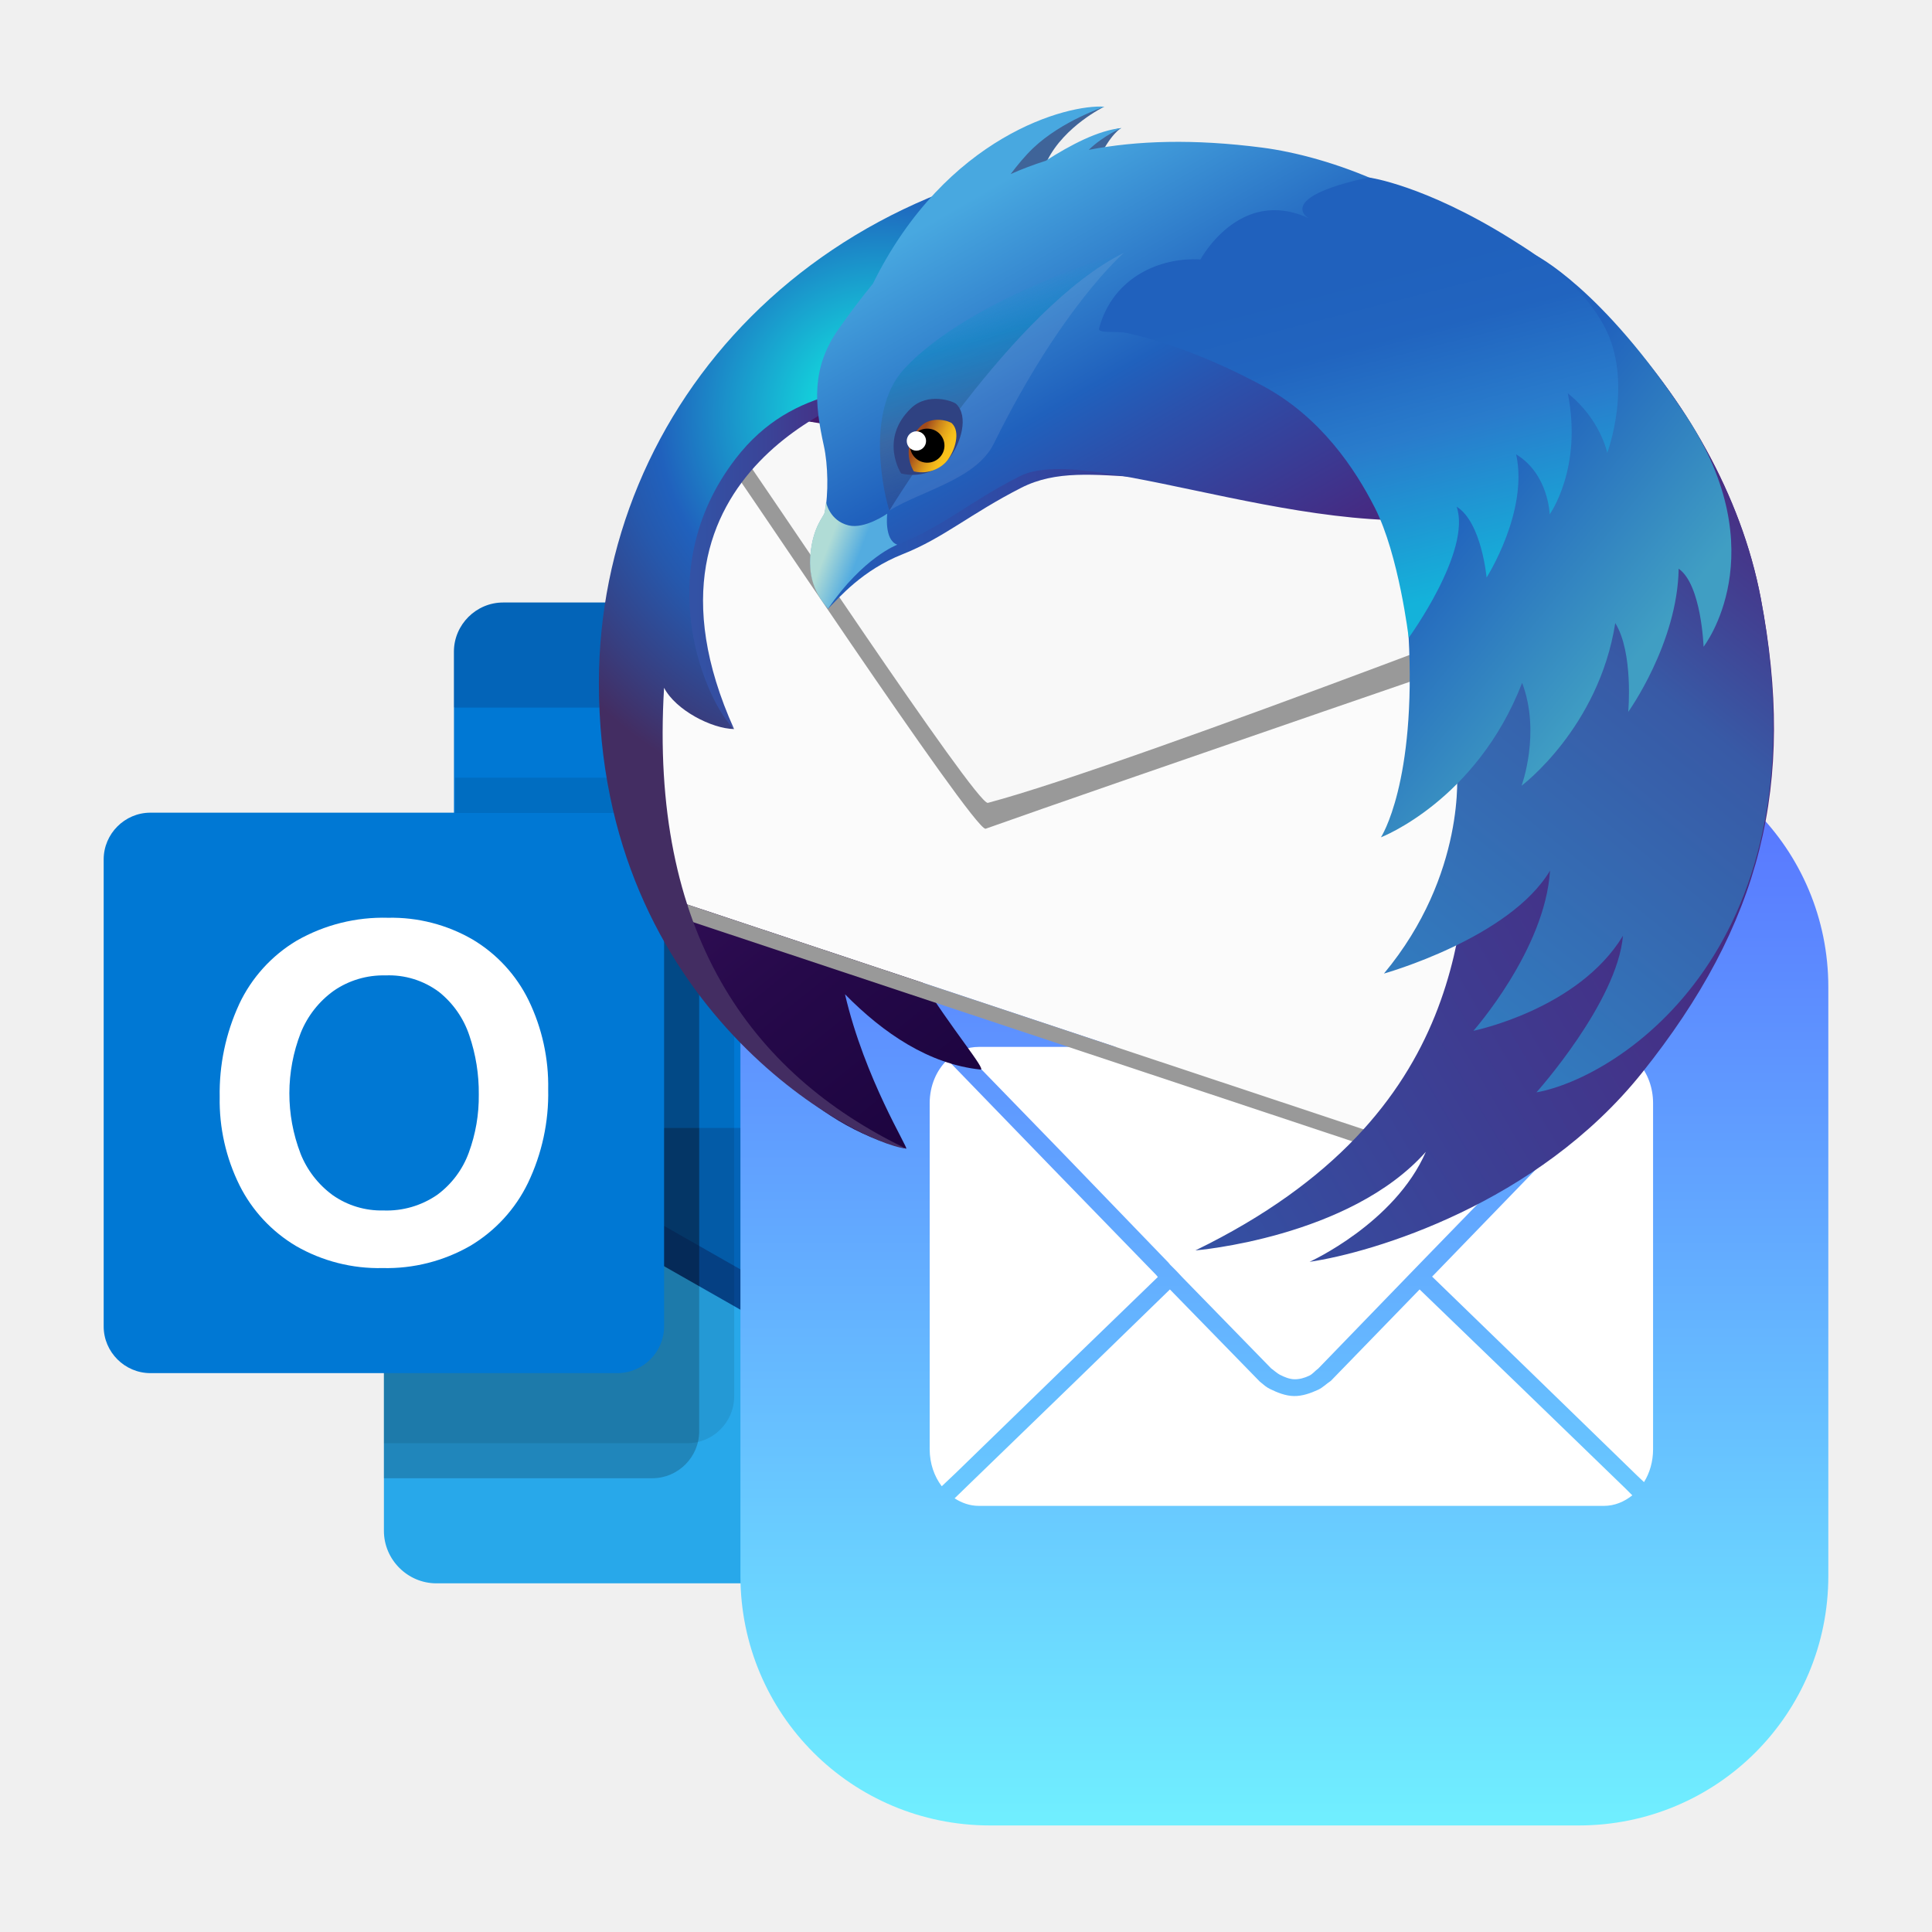
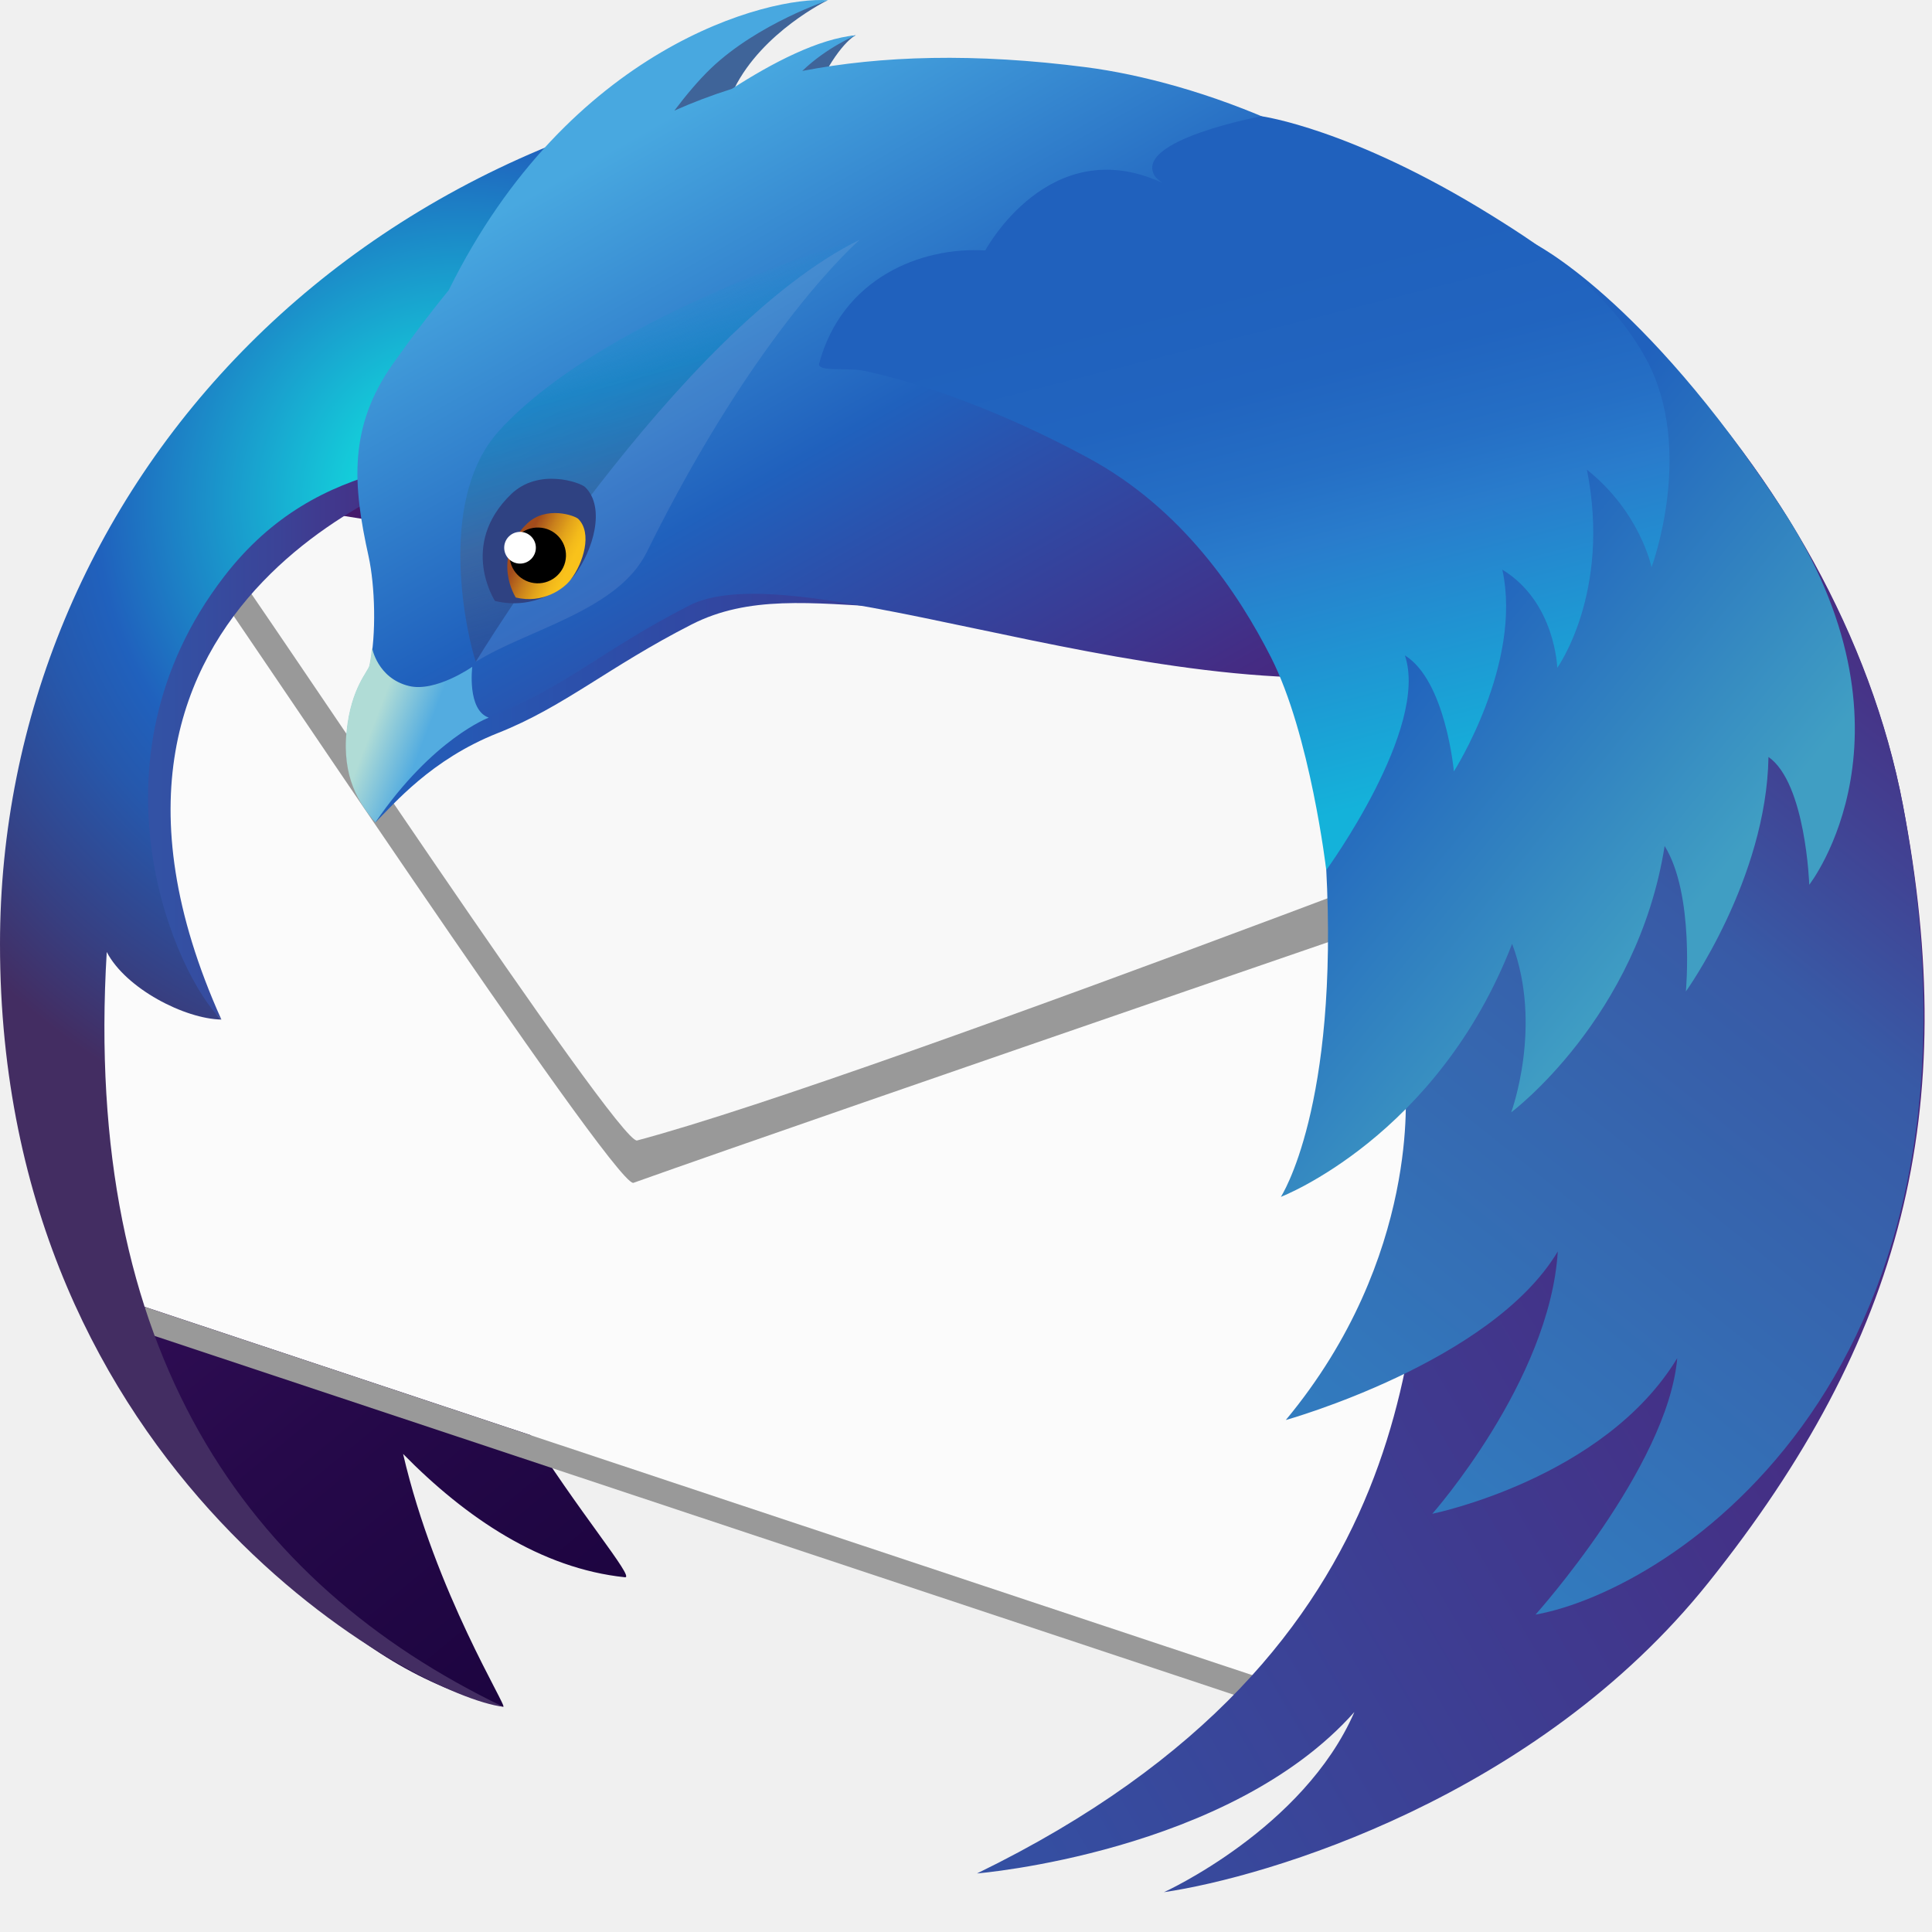
- <svg xmlns="http://www.w3.org/2000/svg" width="100%" height="100%" viewBox="0 0 512 512" version="1.1" xml:space="preserve" style="fill-rule:evenodd;clip-rule:evenodd;stroke-linejoin:round;stroke-miterlimit:2;">
-   <g transform="matrix(8,0,0,8,0,0)">
-     <g transform="matrix(1.03147,-8.42988e-35,0,1.03147,3.43436,17.6378)">
-       <path d="M32.167,2.25L12.828,2.25C11.961,2.25 11.248,2.963 11.248,3.83L11.248,5.625L22.148,9L33.747,5.625L33.747,3.83C33.747,2.963 33.034,2.25 32.167,2.25Z" style="fill:rgb(3,100,184);fill-rule:nonzero;" />
-       <path d="M35.603,19.581C35.768,19.063 35.9,18.535 35.997,18C35.997,17.733 35.854,17.485 35.623,17.351L35.608,17.343L35.603,17.341L23.411,10.395C23.359,10.361 23.304,10.33 23.248,10.302C22.776,10.068 22.221,10.068 21.749,10.302C21.693,10.33 21.638,10.361 21.586,10.395L9.394,17.341L9.389,17.343L9.374,17.351C9.143,17.485 9,17.733 9,18C9.097,18.535 9.229,19.063 9.394,19.581L22.321,29.036L35.603,19.581Z" style="fill:rgb(10,39,103);fill-rule:nonzero;" />
-       <path d="M26.998,5.625L19.123,5.625L16.85,9L19.123,12.375L26.998,19.125L33.747,19.125L33.747,12.375L26.998,5.625Z" style="fill:rgb(40,168,234);fill-rule:nonzero;" />
-       <rect x="11.25" y="5.625" width="7.875" height="6.75" style="fill:rgb(0,120,212);" />
-       <rect x="26.998" y="5.625" width="6.75" height="6.75" style="fill:rgb(80,217,255);" />
-       <path d="M26.999,19.125L19.125,12.375L11.25,12.375L11.25,19.125L19.125,25.875L31.31,27.864L26.999,19.125Z" style="fill:rgb(3,100,184);fill-rule:nonzero;" />
-       <rect x="19.123" y="12.375" width="7.875" height="6.75" style="fill:rgb(0,120,212);" />
-       <rect x="11.25" y="19.125" width="7.875" height="6.75" style="fill:rgb(6,74,140);" />
-       <rect x="26.998" y="19.125" width="6.75" height="6.75" style="fill:rgb(0,120,212);" />
-       <path d="M22.713,28.37L9.445,18.696L10.001,17.718C10.001,17.718 22.088,24.603 22.273,24.706C22.426,24.768 22.597,24.763 22.747,24.693C22.919,24.596 35.044,17.684 35.044,17.684L35.602,18.662L22.713,28.37Z" style="fill:rgb(10,39,103);fill-opacity:0.49;fill-rule:nonzero;" />
-       <path d="M35.624,18.649L35.609,18.658L35.606,18.661L23.414,25.606C22.922,25.924 22.299,25.962 21.772,25.709L26.018,31.402L35.303,33.424L35.303,33.429C35.741,33.112 36.001,32.603 36.001,32.063L36.001,18C36.001,18.268 35.858,18.516 35.626,18.649L35.624,18.649Z" style="fill:rgb(20,144,223);fill-rule:nonzero;" />
-       <path d="M35.998,32.063L35.998,31.233L24.767,24.834L23.412,25.605C22.92,25.923 22.297,25.962 21.77,25.708L26.016,31.401L35.301,33.423L35.301,33.428C35.739,33.111 35.999,32.602 35.999,32.062L35.998,32.063Z" style="fill-opacity:0.05;fill-rule:nonzero;" />
-       <path d="M35.941,32.494L23.631,25.48L23.412,25.605C22.92,25.922 22.297,25.961 21.77,25.708L26.016,31.401L35.301,33.423L35.301,33.427C35.616,33.199 35.843,32.869 35.942,32.493L35.941,32.494Z" style="fill-opacity:0.09;fill-rule:nonzero;" />
-       <path d="M9.394,18.664L9.394,18.653L9.383,18.653L9.349,18.63C9.13,18.496 8.998,18.257 9,18L9,32.065C9,32.989 9.761,33.75 10.685,33.75L34.311,33.75C34.452,33.749 34.591,33.73 34.727,33.694C34.798,33.682 34.866,33.659 34.93,33.627C34.954,33.624 34.977,33.616 34.997,33.604C35.089,33.566 35.176,33.517 35.256,33.458L35.301,33.424L9.394,18.664Z" style="fill:rgb(40,168,234);fill-rule:nonzero;" />
-       <path d="M20.249,27.751L20.249,9.376C20.247,8.554 19.572,7.879 18.75,7.876L11.285,7.876L11.285,16.264L9.394,17.342L9.375,17.352C9.143,17.486 9,17.734 9,18.001L9,29.255L9,29.25L18.75,29.25C19.572,29.248 20.247,28.572 20.249,27.751Z" style="fill-opacity:0.09;fill-rule:nonzero;" />
-       <path d="M19.125,28.876L19.125,10.501C19.122,9.679 18.447,9.004 17.625,9.001L11.285,9.001L11.285,16.264L9.394,17.342L9.375,17.352C9.143,17.486 9,17.734 9,18.001L9,30.38L9,30.375L17.625,30.375C18.447,30.373 19.122,29.697 19.125,28.876ZM19.125,26.626L19.125,10.501C19.122,9.679 18.447,9.004 17.625,9.001L11.285,9.001L11.285,16.264L9.394,17.342L9.375,17.352C9.143,17.486 9,17.734 9,18.001L9,28.13L9,28.125L17.625,28.125C18.447,28.123 19.122,27.447 19.125,26.626ZM18,26.626L18,10.501C17.997,9.679 17.322,9.004 16.5,9.001L11.285,9.001L11.285,16.264L9.394,17.342L9.375,17.352C9.143,17.486 9,17.734 9,18.001L9,28.13L9,28.125L16.5,28.125C17.322,28.123 17.997,27.447 18,26.626Z" style="fill-opacity:0.2;fill-rule:nonzero;" />
-       <path d="M1.5,9L16.498,9C17.321,9 17.998,9.677 17.998,10.5L17.998,25.5C17.998,26.322 17.321,26.999 16.498,26.999L1.5,26.999C0.677,26.999 0,26.322 0,25.5L0,10.5C0,9.677 0.677,9 1.5,9Z" style="fill:rgb(0,120,212);fill-rule:nonzero;" />
-       <path d="M4.35,15.152C4.749,14.303 5.392,13.592 6.197,13.111C7.09,12.6 8.106,12.346 9.133,12.375C10.085,12.354 11.025,12.596 11.849,13.073C12.624,13.535 13.249,14.212 13.646,15.023C14.079,15.915 14.295,16.898 14.276,17.89C14.298,18.927 14.075,19.955 13.627,20.891C13.221,21.73 12.578,22.431 11.777,22.909C10.921,23.401 9.946,23.649 8.959,23.625C7.986,23.648 7.026,23.404 6.183,22.92C5.401,22.457 4.769,21.779 4.363,20.967C3.927,20.087 3.708,19.115 3.726,18.133C3.707,17.105 3.92,16.086 4.351,15.152L4.35,15.152ZM6.319,19.942C6.531,20.479 6.892,20.945 7.358,21.285C7.833,21.618 8.402,21.789 8.981,21.775C9.599,21.799 10.207,21.622 10.715,21.271C11.176,20.93 11.527,20.462 11.724,19.924C11.946,19.324 12.055,18.689 12.047,18.05C12.054,17.405 11.951,16.764 11.743,16.153C11.56,15.604 11.222,15.118 10.769,14.757C10.275,14.388 9.668,14.2 9.051,14.226C8.459,14.211 7.877,14.383 7.39,14.719C6.914,15.06 6.546,15.53 6.328,16.073C5.845,17.317 5.842,18.697 6.32,19.942L6.319,19.942Z" style="fill:white;fill-rule:nonzero;" />
-     </g>
-     <g transform="matrix(1.00441,0,0,1.00441,24.4662,24.372)">
-       <g>
-         <path d="M8.294,0.06L27.707,0.06C32.269,0.06 35.941,3.732 35.941,8.293L35.941,27.707C35.941,32.268 32.269,35.94 27.707,35.94L8.294,35.94C3.733,35.94 0.061,32.268 0.061,27.707L0.061,8.293C0.061,3.732 3.733,0.06 8.294,0.06Z" style="fill:url(#_Linear1);fill-rule:nonzero;" />
-         <path d="M7.922,10.263C7.733,10.263 7.555,10.296 7.387,10.363L10.763,13.839L14.177,17.377L14.239,17.452L14.438,17.651L14.637,17.863L17.565,20.866C17.614,20.896 17.755,21.027 17.866,21.082C18.008,21.153 18.162,21.218 18.321,21.224C18.492,21.23 18.667,21.181 18.822,21.106C18.937,21.05 18.988,20.969 19.123,20.866L22.511,17.365L25.937,13.839L29.239,10.438C29.027,10.323 28.792,10.263 28.541,10.263L7.922,10.263ZM6.888,10.687C6.528,11.028 6.303,11.541 6.303,12.12L6.303,23.532C6.303,24 6.453,24.426 6.701,24.753L7.175,24.304L10.701,20.878L13.828,17.851L13.765,17.776L10.339,14.25L6.913,10.712L6.888,10.687ZM29.687,10.799L26.348,14.25L22.935,17.776L22.873,17.838L26.124,20.99L29.65,24.416L29.862,24.616C30.052,24.311 30.161,23.936 30.161,23.532L30.161,12.12C30.161,11.604 29.982,11.136 29.687,10.799ZM14.226,18.262L11.112,21.289L7.574,24.715L7.125,25.151C7.361,25.304 7.631,25.4 7.922,25.4L28.541,25.4C28.892,25.4 29.21,25.265 29.476,25.052L29.251,24.827L25.713,21.401L22.461,18.262L19.534,21.277C19.375,21.382 19.269,21.498 19.115,21.57C18.866,21.685 18.593,21.782 18.318,21.778C18.043,21.774 17.774,21.666 17.527,21.545C17.403,21.484 17.337,21.423 17.191,21.302L14.226,18.262Z" style="fill:white;fill-rule:nonzero;" />
-       </g>
-     </g>
-     <g transform="matrix(1.08545,0,0,1.08545,19.8391,3.52933)">
-       <g>
-         <path d="M27.429,5.154C25.323,3.778 22.63,3.333 21.144,3.178C19.554,3.011 18.172,3.041 16.957,3.219C16.854,3.218 16.752,3.214 16.648,3.214C16.569,3.214 16.491,3.217 16.412,3.218C16.445,3.178 16.467,3.153 16.467,3.153C16.467,3.153 16.403,3.163 16.278,3.22C15.884,3.227 15.491,3.24 15.104,3.267C15.643,2.676 16.084,2.367 16.084,2.367C16.084,2.367 15.56,2.443 14.604,3.31C14.15,3.352 13.701,3.407 13.26,3.476C14.265,2.117 15.316,1.544 15.316,1.544C15.316,1.544 14.042,1.285 12.047,3.289C11.88,3.457 11.726,3.631 11.576,3.808C5.763,5.214 1.602,8.968 1.602,13.38C1.602,14.245 1.337,15.196 1.623,16.146C1.509,17.664 1.752,21.806 1.752,21.806C1.752,21.806 3.326,30.323 9.377,31.803C9.473,31.826 8.113,29.68 7.511,27.092C8.683,28.284 10.079,29.227 11.647,29.39C11.839,29.41 10.751,28.135 9.799,26.597L23.55,31.23C30.742,28.141 29.904,28.419 31.449,26.747C34.851,23.064 35.327,20.975 34.47,14.805C33.89,10.641 30.817,6.516 27.429,5.154Z" style="fill:url(#_Linear2);" />
-         <path d="M2.379,24.246L25.107,31.803L29.323,13.881L3.294,9.043L1.24,20.718L2.379,24.246Z" style="fill:rgb(251,251,251);" />
-         <path d="M3.359,9.44C3.473,9.685 3.439,9.743 3.368,9.743C3.336,9.743 3.297,9.732 3.26,9.72C3.223,9.708 3.188,9.696 3.166,9.696C3.103,9.696 3.138,9.789 3.494,10.237C3.998,10.876 11.394,22.041 11.798,22.041C11.8,22.041 11.802,22.041 11.804,22.04C15.246,20.813 29.889,15.788 29.889,15.788L28.39,13.605L3.359,9.44Z" style="fill:rgb(153,153,153);" />
-         <path d="M3.572,9.166C3.572,9.166 3.683,9.737 4.194,10.369C4.702,11.007 11.528,21.343 11.871,21.251C16.343,20.064 32.567,13.748 32.567,13.748L3.572,9.166Z" style="fill:rgb(248,248,248);" />
-         <path d="M24.296,31.534L2.695,24.352L2.772,24.857L24.536,32.093L24.296,31.534Z" style="fill:rgb(153,153,153);" />
-         <path d="M8.378,8.683C8.378,8.683 0.519,10.985 4.125,18.997C4.125,18.997 2.472,17.483 1.487,15.548C1.443,15.461 3.128,9.474 3.128,9.474L8.378,8.683Z" style="fill:url(#_Linear3);" />
-         <path d="M4.126,18.998C3.443,18.986 2.345,18.422 1.989,17.739C1.543,25.159 4.571,29.492 9.377,31.803C7.806,31.623 0,27.504 0,17.591C0,9.162 6.688,1.628 17.155,1.282C17.22,1.755 11.966,2.94 11.798,3.497C11.537,4.364 10.938,5.308 10.432,6.065C9.747,7.09 11.384,7.967 10.181,8.243C8.371,8.659 5.956,8.429 4.175,10.744C1.498,14.223 3.285,18.204 4.126,18.998Z" style="fill:url(#_Radial4);" />
-         <path d="M19.9,1.554C13.122,1.033 9.633,3.746 7.393,6.9C6.578,8.048 6.667,9.102 6.948,10.376C7.068,10.919 7.19,11.18 7.043,11.734C6.962,12.04 6.976,12.325 6.875,12.506C6.736,12.755 6.559,13.028 6.499,13.475C6.351,14.593 6.747,14.949 6.994,15.325C7.346,14.975 8.034,14.152 9.275,13.66C10.516,13.169 11.332,12.429 12.887,11.636C15.012,10.552 17.503,12.197 22.224,10.649C23.677,10.173 27.017,5.226 27.809,5.036C25.602,2.595 21.846,1.703 19.9,1.554Z" style="fill:url(#_Linear5);" />
-         <path d="M15.422,0.005C15.422,0.005 14.211,0.589 13.684,1.646C14.902,1.032 15.608,0.697 15.942,0.657C15.942,0.657 15.622,0.812 15.225,1.655C15.927,1.43 16.168,1.288 16.36,1.286C16.36,1.286 16.304,1.375 16.253,2.216C15.176,1.867 13.103,2.273 12.001,2.964C11.627,0.97 15.422,0.005 15.422,0.005Z" style="fill:rgb(63,100,153);" />
-         <path d="M20.24,1.253C18.162,0.984 16.425,1.037 14.949,1.322C15.413,0.876 15.95,0.657 15.95,0.657C15.254,0.719 14.385,1.173 13.639,1.655C13.263,1.774 12.905,1.91 12.566,2.061C12.773,1.787 13.015,1.495 13.251,1.27C14.128,0.436 15.43,0.005 15.43,0.005C14.319,-0.077 10.599,0.875 8.361,5.408C7.994,5.855 7.652,6.314 7.326,6.773C6.484,7.959 6.576,9.047 6.867,10.362C6.991,10.924 7.013,11.82 6.891,12.399C6.867,12.515 6.548,12.815 6.466,13.623C6.379,14.48 6.685,14.901 6.987,15.25C8.058,13.682 9.116,13.372 9.116,13.372C10.616,12.757 11.24,12.101 12.846,11.282C15.04,10.162 22.711,13.816 27.587,12.218C29.087,11.727 27.009,5.341 27.828,5.145C25.548,2.624 22.238,1.512 20.24,1.253Z" style="fill:url(#_Linear6);" />
-         <path d="M35.458,14.999C34.256,8.72 28.474,3.008 23.824,2.692C21.76,2.551 22.394,3.609 21.103,4.012C15.538,5.749 15.453,6.763 15.453,6.763C27.252,7.317 27.43,18.97 24.271,21.918C25.16,21.71 26.124,20.623 27.009,18.917C26.903,19.633 26.812,20.511 26.679,21.491C26.275,24.481 26.799,30.728 18.205,34.909C18.205,34.909 22.906,34.525 25.237,31.901C24.289,34.081 21.688,35.258 21.688,35.258C23.602,34.978 28.631,33.494 31.834,29.489C35.459,24.955 36.549,20.701 35.458,14.999Z" style="fill:url(#_Linear7);" />
-         <path d="M23.959,26.46C23.959,26.46 27.792,25.389 29.027,23.319C28.878,25.732 26.689,28.207 26.689,28.207C26.689,28.207 29.889,27.559 31.253,25.307C31.076,27.34 28.612,30.086 28.612,30.086C31.131,29.634 37.459,25.636 35.457,14.998C34.275,8.716 28.473,3.008 23.823,2.692C21.76,2.551 22.394,3.609 21.102,4.012C15.538,5.749 15.453,6.762 15.453,6.762C27.252,7.317 30.387,13.492 24.271,21.753C25.16,21.545 25.517,21.056 26.185,20.257C26.184,20.257 26.487,23.42 23.959,26.46Z" style="fill:url(#_Linear8);" />
-         <path d="M8.8,12.425C8.8,12.425 8.115,12.905 7.619,12.782C7.032,12.638 6.932,12.069 6.932,12.069C6.919,12.186 6.904,12.298 6.883,12.399C6.858,12.515 6.54,12.815 6.458,13.623C6.37,14.48 6.693,14.977 6.994,15.325C8.066,13.758 9.107,13.372 9.107,13.372C8.699,13.229 8.8,12.425 8.8,12.425Z" style="fill:url(#_Linear9);" />
-         <g opacity="0.6">
-           <g opacity="0.6">
-             <g opacity="0.2">
-               <path d="M23.744,2.677C23.905,2.635 24.56,2.706 24.991,2.899C25.421,3.092 26.163,3.434 25.569,3.582C24.976,3.73 24.634,3.493 24.338,3.241C24.041,2.989 23.344,2.781 23.744,2.677Z" style="fill:url(#_Linear10);" />
-             </g>
-           </g>
-         </g>
-         <path d="M8.866,12.331C8.866,12.331 12.625,6.137 16.023,4.465C16.339,4.306 11.318,5.799 9.297,8.03C8.096,9.355 8.732,11.951 8.866,12.331Z" style="fill:url(#_Linear11);" />
-         <path d="M8.865,12.331C8.869,12.329 8.873,12.327 8.876,12.325C9.848,11.724 11.514,11.378 12.051,10.29C14.118,6.098 16.023,4.465 16.023,4.465C12.625,6.136 8.865,12.331 8.865,12.331Z" style="fill:rgb(242,242,242);fill-opacity:0.1;" />
-         <path d="M9.223,11.198C9.223,11.198 8.546,10.159 9.521,9.211C10.036,8.712 10.816,8.989 10.907,9.079C11.291,9.46 11.049,10.263 10.704,10.718C10.508,10.974 9.94,11.373 9.223,11.198Z" style="fill:rgb(47,66,130);" />
-         <path d="M9.611,11.134C9.611,11.134 9.143,10.415 9.818,9.76C10.173,9.415 10.712,9.607 10.775,9.669C11.04,9.932 10.873,10.487 10.634,10.801C10.5,10.979 10.107,11.254 9.611,11.134Z" style="fill:url(#_Linear12);" />
-         <path d="M10.546,10.367C10.535,10.654 10.292,10.879 10.003,10.869C9.713,10.859 9.486,10.618 9.496,10.331C9.507,10.044 9.75,9.82 10.04,9.83C10.329,9.839 10.556,10.08 10.546,10.367Z" />
-         <path d="M9.69,10.502C9.853,10.502 9.985,10.369 9.985,10.206C9.985,10.043 9.853,9.911 9.69,9.911C9.527,9.911 9.395,10.043 9.395,10.206C9.395,10.369 9.527,10.502 9.69,10.502Z" style="fill:white;fill-rule:nonzero;" />
-         <path d="M33.181,9.44C30.608,5.523 28.569,4.528 28.569,4.528C28.569,4.528 28.663,7.381 30.092,8.757C30.255,8.914 28.382,7.533 28.382,7.533C28.382,7.533 27.982,8.851 28.899,10.366C28.633,10.012 28.456,9.878 28.456,9.878C28.456,9.878 26.727,10.675 26.217,11.781C25.953,11.284 25.756,10.991 25.756,10.991C25.756,10.991 24.559,13.377 24.71,16.145C24.955,20.644 23.867,22.302 23.867,22.302C23.867,22.302 26.78,21.185 28.176,17.588C28.753,19.117 28.159,20.727 28.159,20.727C28.159,20.727 30.512,18.969 31.018,15.764C31.579,16.668 31.414,18.474 31.414,18.474C31.414,18.474 32.916,16.383 32.953,14.105C33.649,14.59 33.713,16.486 33.713,16.486C33.713,16.486 35.94,13.639 33.181,9.44Z" style="fill:url(#_Linear13);" />
-         <path d="M30.681,6.703C30.008,5.45 28.822,4.651 27.779,4.005C25.178,2.392 23.506,2.166 23.506,2.166C23.506,2.166 21.106,2.612 21.518,3.28C21.539,3.314 21.588,3.357 21.658,3.407C19.553,2.437 18.359,4.667 18.359,4.667C17.156,4.594 15.691,5.186 15.264,6.773C15.22,6.937 15.803,6.845 16.103,6.91C17.857,7.291 19.508,8.118 20.267,8.527C22.032,9.477 23.079,11.061 23.683,12.248C24.415,13.685 24.714,16.213 24.714,16.213C24.714,16.213 26.638,13.569 26.178,12.212C26.94,12.685 27.091,14.374 27.091,14.374C27.091,14.374 28.374,12.365 27.994,10.615C28.984,11.218 29.017,12.445 29.017,12.445C29.017,12.445 30.025,11.046 29.57,8.752C30.565,9.544 30.774,10.57 30.774,10.57C30.774,10.57 31.587,8.392 30.681,6.703Z" style="fill:url(#_Linear14);" />
+ <svg xmlns="http://www.w3.org/2000/svg" width="36" height="36" viewBox="0 0 36 36" fill="none">
+   <path fill-rule="evenodd" clip-rule="evenodd" d="M27.429 5.154C25.323 3.778 22.63 3.333 21.144 3.178C19.554 3.011 18.172 3.041 16.957 3.219C16.854 3.218 16.752 3.214 16.648 3.214C16.569 3.214 16.491 3.217 16.412 3.218C16.445 3.178 16.467 3.153 16.467 3.153C16.467 3.153 16.403 3.163 16.278 3.22C15.883 3.227 15.491 3.24 15.104 3.267C15.643 2.676 16.084 2.367 16.084 2.367C16.084 2.367 15.56 2.443 14.604 3.31C14.15 3.352 13.701 3.407 13.26 3.476C14.265 2.117 15.316 1.544 15.316 1.544C15.316 1.544 14.042 1.285 12.047 3.289C11.88 3.457 11.726 3.631 11.576 3.808C5.763 5.214 1.602 8.968 1.602 13.38C1.602 14.245 1.337 15.196 1.623 16.146C1.509 17.664 1.752 21.806 1.752 21.806C1.752 21.806 3.326 30.323 9.377 31.803C9.473 31.826 8.113 29.68 7.511 27.092C8.683 28.284 10.079 29.227 11.646 29.39C11.839 29.41 10.751 28.135 9.799 26.597L23.55 31.23C30.742 28.141 29.904 28.419 31.449 26.747C34.851 23.064 35.327 20.975 34.47 14.805C33.89 10.641 30.817 6.516 27.429 5.154Z" fill="url(#paint0_linear)" />
+   <path fill-rule="evenodd" clip-rule="evenodd" d="M2.379 24.246L25.107 31.803L29.323 13.881L3.294 9.043L1.24 20.718L2.379 24.246Z" fill="#FBFBFB" />
+   <path fill-rule="evenodd" clip-rule="evenodd" d="M3.359 9.44C3.473 9.685 3.439 9.743 3.368 9.743C3.336 9.743 3.297 9.732 3.26 9.72C3.223 9.708 3.188 9.696 3.166 9.696C3.103 9.696 3.138 9.789 3.494 10.237C3.998 10.876 11.394 22.041 11.798 22.041C11.8 22.041 11.802 22.041 11.804 22.04C15.246 20.813 29.889 15.788 29.889 15.788L28.39 13.605L3.359 9.44Z" fill="#999999" />
+   <path fill-rule="evenodd" clip-rule="evenodd" d="M3.572 9.166C3.572 9.166 3.683 9.737 4.194 10.369C4.702 11.007 11.528 21.343 11.871 21.251C16.343 20.064 32.567 13.748 32.567 13.748L3.572 9.166Z" fill="#F8F8F8" />
+   <path fill-rule="evenodd" clip-rule="evenodd" d="M24.296 31.534L2.695 24.352L2.772 24.857L24.536 32.093L24.296 31.534Z" fill="#999999" />
+   <path fill-rule="evenodd" clip-rule="evenodd" d="M8.378 8.683C8.378 8.683 0.519 10.985 4.125 18.997C4.125 18.997 2.472 17.483 1.487 15.548C1.443 15.461 3.128 9.474 3.128 9.474L8.378 8.683Z" fill="url(#paint1_linear)" />
+   <path fill-rule="evenodd" clip-rule="evenodd" d="M4.126 18.998C3.443 18.986 2.345 18.422 1.989 17.739C1.543 25.159 4.571 29.492 9.377 31.803C7.806 31.623 0 27.504 0 17.591C0 9.162 6.688 1.628 17.155 1.282C17.22 1.755 11.966 2.94 11.798 3.497C11.537 4.364 10.938 5.308 10.432 6.065C9.747 7.09 11.384 7.967 10.181 8.243C8.371 8.659 5.956 8.429 4.175 10.744C1.498 14.223 3.285 18.204 4.126 18.998Z" fill="url(#paint2_radial)" />
+   <path fill-rule="evenodd" clip-rule="evenodd" d="M19.9 1.554C13.122 1.033 9.633 3.746 7.393 6.9C6.578 8.048 6.667 9.102 6.948 10.376C7.068 10.919 7.19 11.18 7.043 11.734C6.962 12.04 6.976 12.325 6.875 12.506C6.736 12.755 6.559 13.027 6.499 13.475C6.351 14.593 6.747 14.949 6.994 15.325C7.346 14.975 8.034 14.152 9.275 13.66C10.516 13.169 11.332 12.429 12.887 11.636C15.012 10.552 17.503 12.197 22.224 10.649C23.677 10.173 27.017 5.226 27.809 5.036C25.602 2.595 21.846 1.703 19.9 1.554Z" fill="url(#paint3_linear)" />
+   <path fill-rule="evenodd" clip-rule="evenodd" d="M15.422 0.005C15.422 0.005 14.211 0.589 13.684 1.646C14.902 1.032 15.608 0.697 15.942 0.657C15.942 0.657 15.622 0.812 15.225 1.655C15.927 1.43 16.168 1.288 16.36 1.286C16.36 1.286 16.304 1.375 16.253 2.216C15.176 1.867 13.103 2.273 12.001 2.964C11.627 0.97 15.422 0.005 15.422 0.005Z" fill="#3F6499" />
+   <path fill-rule="evenodd" clip-rule="evenodd" d="M20.24 1.253C18.162 0.984 16.425 1.037 14.949 1.322C15.413 0.876 15.95 0.657 15.95 0.657C15.254 0.719 14.385 1.173 13.639 1.655C13.263 1.774 12.905 1.91 12.566 2.061C12.773 1.787 13.015 1.495 13.251 1.27C14.128 0.436 15.43 0.005 15.43 0.005C14.319 -0.077 10.599 0.875 8.361 5.408C7.994 5.855 7.652 6.314 7.326 6.773C6.484 7.959 6.576 9.047 6.867 10.362C6.99 10.924 7.013 11.82 6.891 12.399C6.867 12.515 6.548 12.815 6.466 13.623C6.379 14.48 6.685 14.901 6.987 15.25C8.058 13.682 9.116 13.372 9.116 13.372C10.616 12.757 11.24 12.101 12.846 11.282C15.04 10.162 22.711 13.816 27.587 12.218C29.087 11.726 27.009 5.341 27.828 5.145C25.548 2.624 22.238 1.512 20.24 1.253Z" fill="url(#paint4_linear)" />
+   <path fill-rule="evenodd" clip-rule="evenodd" d="M35.458 14.999C34.256 8.72 28.474 3.008 23.824 2.692C21.76 2.551 22.394 3.609 21.103 4.012C15.538 5.749 15.453 6.763 15.453 6.763C27.252 7.317 27.43 18.97 24.271 21.918C25.16 21.71 26.124 20.623 27.009 18.917C26.903 19.633 26.812 20.511 26.679 21.491C26.274 24.481 26.799 30.728 18.205 34.909C18.205 34.909 22.906 34.525 25.237 31.901C24.289 34.081 21.688 35.258 21.688 35.258C23.602 34.978 28.631 33.494 31.834 29.489C35.459 24.955 36.549 20.701 35.458 14.999Z" fill="url(#paint5_linear)" />
+   <path fill-rule="evenodd" clip-rule="evenodd" d="M23.959 26.46C23.959 26.46 27.792 25.389 29.027 23.319C28.878 25.732 26.689 28.207 26.689 28.207C26.689 28.207 29.889 27.559 31.253 25.307C31.076 27.34 28.612 30.086 28.612 30.086C31.131 29.634 37.459 25.636 35.457 14.998C34.275 8.716 28.473 3.008 23.823 2.692C21.76 2.551 22.393 3.609 21.102 4.012C15.538 5.749 15.453 6.762 15.453 6.762C27.252 7.317 30.387 13.492 24.271 21.753C25.16 21.545 25.517 21.056 26.184 20.257C26.184 20.257 26.487 23.419 23.959 26.46Z" fill="url(#paint6_linear)" />
+   <path fill-rule="evenodd" clip-rule="evenodd" d="M8.8 12.425C8.8 12.425 8.115 12.905 7.619 12.782C7.032 12.638 6.932 12.069 6.932 12.069C6.919 12.186 6.904 12.298 6.883 12.399C6.858 12.515 6.54 12.815 6.458 13.623C6.37 14.48 6.692 14.977 6.994 15.325C8.066 13.758 9.107 13.372 9.107 13.372C8.699 13.229 8.8 12.425 8.8 12.425Z" fill="url(#paint7_linear)" />
+   <g opacity="0.6">
+     <g opacity="0.6">
+       <g opacity="0.2">
+         <path opacity="0.2" fill-rule="evenodd" clip-rule="evenodd" d="M23.744 2.677C23.905 2.635 24.56 2.706 24.991 2.899C25.421 3.092 26.163 3.434 25.569 3.582C24.976 3.73 24.634 3.493 24.338 3.241C24.041 2.989 23.343 2.781 23.744 2.677Z" fill="url(#paint8_linear)" />
      </g>
    </g>
  </g>
+   <path fill-rule="evenodd" clip-rule="evenodd" d="M8.866 12.331C8.866 12.331 12.625 6.136 16.023 4.465C16.339 4.306 11.318 5.799 9.297 8.03C8.096 9.355 8.732 11.95 8.866 12.331Z" fill="url(#paint9_linear)" />
+   <path opacity="0.1" fill-rule="evenodd" clip-rule="evenodd" d="M8.865 12.331C8.869 12.329 8.873 12.327 8.876 12.325C9.848 11.724 11.514 11.378 12.051 10.29C14.118 6.098 16.023 4.465 16.023 4.465C12.624 6.136 8.865 12.331 8.865 12.331Z" fill="#F2F2F2" />
+   <path fill-rule="evenodd" clip-rule="evenodd" d="M9.223 11.198C9.223 11.198 8.546 10.159 9.521 9.211C10.036 8.712 10.816 8.989 10.906 9.079C11.29 9.46 11.049 10.263 10.704 10.718C10.508 10.974 9.94 11.373 9.223 11.198Z" fill="#2F4282" />
+   <path fill-rule="evenodd" clip-rule="evenodd" d="M9.611 11.134C9.611 11.134 9.143 10.415 9.818 9.76C10.173 9.415 10.712 9.607 10.775 9.669C11.04 9.932 10.873 10.487 10.634 10.801C10.5 10.979 10.107 11.254 9.611 11.134Z" fill="url(#paint10_linear)" />
+   <path fill-rule="evenodd" clip-rule="evenodd" d="M10.546 10.367C10.535 10.654 10.292 10.879 10.003 10.869C9.713 10.859 9.486 10.618 9.496 10.331C9.507 10.044 9.75 9.82 10.04 9.83C10.329 9.839 10.556 10.08 10.546 10.367Z" fill="black" />
+   <path d="M9.69 10.502C9.853 10.502 9.985 10.369 9.985 10.206C9.985 10.043 9.853 9.911 9.69 9.911C9.527 9.911 9.395 10.043 9.395 10.206C9.395 10.369 9.527 10.502 9.69 10.502Z" fill="white" />
+   <path fill-rule="evenodd" clip-rule="evenodd" d="M33.181 9.44C30.608 5.523 28.569 4.528 28.569 4.528C28.569 4.528 28.663 7.381 30.092 8.757C30.255 8.914 28.382 7.533 28.382 7.533C28.382 7.533 27.982 8.851 28.899 10.366C28.633 10.012 28.456 9.878 28.456 9.878C28.456 9.878 26.727 10.675 26.217 11.781C25.953 11.284 25.756 10.991 25.756 10.991C25.756 10.991 24.559 13.377 24.71 16.145C24.954 20.644 23.867 22.302 23.867 22.302C23.867 22.302 26.78 21.185 28.176 17.587C28.753 19.117 28.159 20.727 28.159 20.727C28.159 20.727 30.512 18.968 31.018 15.764C31.579 16.668 31.414 18.474 31.414 18.474C31.414 18.474 32.916 16.383 32.953 14.105C33.649 14.59 33.713 16.486 33.713 16.486C33.713 16.486 35.94 13.639 33.181 9.44Z" fill="url(#paint11_linear)" />
+   <path fill-rule="evenodd" clip-rule="evenodd" d="M30.681 6.703C30.008 5.45 28.822 4.651 27.779 4.005C25.178 2.392 23.506 2.166 23.506 2.166C23.506 2.166 21.106 2.612 21.518 3.28C21.539 3.314 21.588 3.357 21.658 3.407C19.553 2.437 18.359 4.667 18.359 4.667C17.156 4.594 15.691 5.186 15.264 6.773C15.22 6.937 15.803 6.845 16.103 6.91C17.857 7.291 19.508 8.118 20.267 8.527C22.032 9.477 23.079 11.06 23.683 12.248C24.415 13.685 24.713 16.213 24.713 16.213C24.713 16.213 26.638 13.569 26.178 12.212C26.94 12.685 27.091 14.374 27.091 14.374C27.091 14.374 28.374 12.365 27.994 10.615C28.984 11.218 29.017 12.444 29.017 12.444C29.017 12.444 30.025 11.046 29.57 8.752C30.565 9.544 30.774 10.57 30.774 10.57C30.774 10.57 31.587 8.392 30.681 6.703Z" fill="url(#paint12_linear)" />
  <defs>
-     <linearGradient id="_Linear1" x1="0" y1="0" x2="1" y2="0" gradientUnits="userSpaceOnUse" gradientTransform="matrix(0.0349,-35.3032,35.3032,0.0349,18.252,35.7962)">
-       <stop offset="0" style="stop-color:rgb(112,239,255);stop-opacity:1" />
-       <stop offset="1" style="stop-color:rgb(87,112,255);stop-opacity:1" />
+     <linearGradient id="paint0_linear" x1="28.975" y1="29.319" x2="8.199" y2="4.099" gradientUnits="userSpaceOnUse">
+       <stop stop-color="#130036" />
+       <stop offset="0.23" stop-color="#18023B" />
+       <stop offset="0.512" stop-color="#26094A" />
+       <stop offset="0.821" stop-color="#3D1563" />
+       <stop offset="1" stop-color="#4E1D75" />
    </linearGradient>
-     <linearGradient id="_Linear2" x1="0" y1="0" x2="1" y2="0" gradientUnits="userSpaceOnUse" gradientTransform="matrix(-20.7755,-25.2198,25.2198,-20.7755,28.9748,29.3189)">
-       <stop offset="0" style="stop-color:rgb(19,0,54);stop-opacity:1" />
-       <stop offset="0.23" style="stop-color:rgb(24,2,59);stop-opacity:1" />
-       <stop offset="0.51" style="stop-color:rgb(38,9,74);stop-opacity:1" />
-       <stop offset="0.82" style="stop-color:rgb(61,21,99);stop-opacity:1" />
-       <stop offset="1" style="stop-color:rgb(78,29,117);stop-opacity:1" />
+     <linearGradient id="paint1_linear" x1="1.486" y1="13.84" x2="8.378" y2="13.84" gradientUnits="userSpaceOnUse">
+       <stop stop-color="#3156A8" />
+       <stop offset="0.247" stop-color="#3351A4" />
+       <stop offset="0.536" stop-color="#3B4397" />
+       <stop offset="0.845" stop-color="#472C82" />
+       <stop offset="1" stop-color="#4E1D75" />
    </linearGradient>
-     <linearGradient id="_Linear3" x1="0" y1="0" x2="1" y2="0" gradientUnits="userSpaceOnUse" gradientTransform="matrix(6.89179,0,0,6.89179,1.48639,13.8402)">
-       <stop offset="0" style="stop-color:rgb(49,86,168);stop-opacity:1" />
-       <stop offset="0.25" style="stop-color:rgb(51,81,164);stop-opacity:1" />
-       <stop offset="0.54" style="stop-color:rgb(59,67,151);stop-opacity:1" />
-       <stop offset="0.85" style="stop-color:rgb(71,44,130);stop-opacity:1" />
-       <stop offset="1" style="stop-color:rgb(78,29,117);stop-opacity:1" />
+     <radialGradient id="paint2_radial" cx="0" cy="0" r="1" gradientUnits="userSpaceOnUse" gradientTransform="translate(8.578 9.36353) scale(12.3786)">
+       <stop offset="0.165" stop-color="#14CDDA" />
+       <stop offset="0.548" stop-color="#2061BD" />
+       <stop offset="0.655" stop-color="#2658AC" />
+       <stop offset="0.864" stop-color="#373F81" />
+       <stop offset="1" stop-color="#432D62" />
+     </radialGradient>
+     <linearGradient id="paint3_linear" x1="6.467" y1="8.407" x2="27.809" y2="8.407" gradientUnits="userSpaceOnUse">
+       <stop stop-color="#2061BD" />
+       <stop offset="0.185" stop-color="#2B51AC" />
+       <stop offset="0.683" stop-color="#442C84" />
+       <stop offset="0.941" stop-color="#4E1D75" />
    </linearGradient>
-     <radialGradient id="_Radial4" cx="0" cy="0" r="1" gradientUnits="userSpaceOnUse" gradientTransform="matrix(12.3786,0,0,12.3786,8.578,9.36353)">
-       <stop offset="0" style="stop-color:rgb(20,205,218);stop-opacity:1" />
-       <stop offset="0.17" style="stop-color:rgb(20,205,218);stop-opacity:1" />
-       <stop offset="0.55" style="stop-color:rgb(32,97,189);stop-opacity:1" />
-       <stop offset="0.65" style="stop-color:rgb(38,88,172);stop-opacity:1" />
-       <stop offset="0.86" style="stop-color:rgb(55,63,129);stop-opacity:1" />
-       <stop offset="1" style="stop-color:rgb(67,45,98);stop-opacity:1" />
-     </radialGradient>
-     <linearGradient id="_Linear5" x1="0" y1="0" x2="1" y2="0" gradientUnits="userSpaceOnUse" gradientTransform="matrix(21.3423,0,0,21.3423,6.46705,8.40727)">
-       <stop offset="0" style="stop-color:rgb(32,97,189);stop-opacity:1" />
-       <stop offset="0.18" style="stop-color:rgb(43,81,172);stop-opacity:1" />
-       <stop offset="0.68" style="stop-color:rgb(68,44,132);stop-opacity:1" />
-       <stop offset="0.94" style="stop-color:rgb(78,29,117);stop-opacity:1" />
-       <stop offset="1" style="stop-color:rgb(78,29,117);stop-opacity:1" />
+     <linearGradient id="paint4_linear" x1="9.61" y1="3.37" x2="18.675" y2="19.321" gradientUnits="userSpaceOnUse">
+       <stop offset="0.02" stop-color="#48A8E0" />
+       <stop offset="0.388" stop-color="#2061BD" />
+       <stop offset="0.497" stop-color="#2B51AC" />
+       <stop offset="0.789" stop-color="#442C84" />
+       <stop offset="0.941" stop-color="#4E1D75" />
    </linearGradient>
-     <linearGradient id="_Linear6" x1="0" y1="0" x2="1" y2="0" gradientUnits="userSpaceOnUse" gradientTransform="matrix(9.06528,15.9511,-15.9511,9.06528,9.60982,3.36979)">
-       <stop offset="0" style="stop-color:rgb(72,168,224);stop-opacity:1" />
-       <stop offset="0.02" style="stop-color:rgb(72,168,224);stop-opacity:1" />
-       <stop offset="0.39" style="stop-color:rgb(32,97,189);stop-opacity:1" />
-       <stop offset="0.5" style="stop-color:rgb(43,81,172);stop-opacity:1" />
-       <stop offset="0.79" style="stop-color:rgb(68,44,132);stop-opacity:1" />
-       <stop offset="0.94" style="stop-color:rgb(78,29,117);stop-opacity:1" />
-       <stop offset="1" style="stop-color:rgb(78,29,117);stop-opacity:1" />
+     <linearGradient id="paint5_linear" x1="2.858" y1="48.996" x2="42.899" y2="25.701" gradientUnits="userSpaceOnUse">
+       <stop offset="0.379" stop-color="#3156A8" />
+       <stop offset="1" stop-color="#4E1D75" />
    </linearGradient>
-     <linearGradient id="_Linear7" x1="0" y1="0" x2="1" y2="0" gradientUnits="userSpaceOnUse" gradientTransform="matrix(40.0408,-23.2952,23.2952,40.0408,2.85799,48.9959)">
-       <stop offset="0" style="stop-color:rgb(49,86,168);stop-opacity:1" />
-       <stop offset="0.38" style="stop-color:rgb(49,86,168);stop-opacity:1" />
-       <stop offset="1" style="stop-color:rgb(78,29,117);stop-opacity:1" />
+     <linearGradient id="paint6_linear" x1="14.049" y1="40.462" x2="37.754" y2="10.995" gradientUnits="userSpaceOnUse">
+       <stop stop-color="#29ABE2" />
+       <stop offset="0.773" stop-color="#385AA6" />
+       <stop offset="0.858" stop-color="#414293" />
+       <stop offset="1" stop-color="#4E1D75" />
    </linearGradient>
-     <linearGradient id="_Linear8" x1="0" y1="0" x2="1" y2="0" gradientUnits="userSpaceOnUse" gradientTransform="matrix(23.7045,-29.4671,29.4671,23.7045,14.0492,40.462)">
-       <stop offset="0" style="stop-color:rgb(41,171,226);stop-opacity:1" />
-       <stop offset="0.77" style="stop-color:rgb(56,90,166);stop-opacity:1" />
-       <stop offset="0.86" style="stop-color:rgb(65,66,147);stop-opacity:1" />
-       <stop offset="1" style="stop-color:rgb(78,29,117);stop-opacity:1" />
+     <linearGradient id="paint7_linear" x1="7.009" y1="13.364" x2="7.931" y2="13.719" gradientUnits="userSpaceOnUse">
+       <stop stop-color="#B0DCD6" />
+       <stop offset="1" stop-color="#53ACE0" />
    </linearGradient>
-     <linearGradient id="_Linear9" x1="0" y1="0" x2="1" y2="0" gradientUnits="userSpaceOnUse" gradientTransform="matrix(0.92258,0.355,-0.355,0.92258,7.00851,13.3643)">
-       <stop offset="0" style="stop-color:rgb(176,220,214);stop-opacity:1" />
-       <stop offset="1" style="stop-color:rgb(83,172,224);stop-opacity:1" />
+     <linearGradient id="paint8_linear" x1="25.588" y1="3.352" x2="24.595" y2="2.289" gradientUnits="userSpaceOnUse">
+       <stop stop-color="#3092B9" />
+       <stop offset="0.22" stop-color="#258DB6" />
+       <stop offset="0.656" stop-color="#1685B1" />
+       <stop offset="1" stop-color="#1082AF" />
    </linearGradient>
-     <linearGradient id="_Linear10" x1="0" y1="0" x2="1" y2="0" gradientUnits="userSpaceOnUse" gradientTransform="matrix(-0.9931,-1.06353,1.06353,-0.9931,25.5884,3.35221)">
-       <stop offset="0" style="stop-color:rgb(48,146,185);stop-opacity:0.2" />
-       <stop offset="0.22" style="stop-color:rgb(37,141,182);stop-opacity:0.2" />
-       <stop offset="0.66" style="stop-color:rgb(22,133,177);stop-opacity:0.2" />
-       <stop offset="1" style="stop-color:rgb(16,130,175);stop-opacity:0.2" />
+     <linearGradient id="paint9_linear" x1="11.731" y1="5.522" x2="13.315" y2="11.218" gradientUnits="userSpaceOnUse">
+       <stop offset="0.007" stop-color="#1398D1" stop-opacity="0" />
+       <stop offset="0.248" stop-color="#1187C2" stop-opacity="0.62" />
+       <stop offset="0.642" stop-color="#3F6499" stop-opacity="0.71" />
+       <stop offset="1" stop-color="#2F4282" stop-opacity="0.5" />
    </linearGradient>
-     <linearGradient id="_Linear11" x1="0" y1="0" x2="1" y2="0" gradientUnits="userSpaceOnUse" gradientTransform="matrix(1.5841,5.69595,-5.69595,1.5841,11.731,5.52165)">
-       <stop offset="0" style="stop-color:rgb(19,152,209);stop-opacity:0" />
-       <stop offset="0.01" style="stop-color:rgb(19,152,209);stop-opacity:0" />
-       <stop offset="0.25" style="stop-color:rgb(17,135,194);stop-opacity:0.62" />
-       <stop offset="0.64" style="stop-color:rgb(63,100,153);stop-opacity:0.71" />
-       <stop offset="1" style="stop-color:rgb(47,66,130);stop-opacity:0.5" />
+     <linearGradient id="paint10_linear" x1="10.571" y1="10.627" x2="9.75" y2="10.22" gradientUnits="userSpaceOnUse">
+       <stop stop-color="#F9C21B" />
+       <stop offset="0.148" stop-color="#F3BA1B" />
+       <stop offset="0.379" stop-color="#E3A41B" />
+       <stop offset="0.663" stop-color="#C9801C" />
+       <stop offset="0.988" stop-color="#A44E1C" />
+       <stop offset="1" stop-color="#A34C1C" />
    </linearGradient>
-     <linearGradient id="_Linear12" x1="0" y1="0" x2="1" y2="0" gradientUnits="userSpaceOnUse" gradientTransform="matrix(-0.8212,-0.4073,0.4073,-0.8212,10.5714,10.6273)">
-       <stop offset="0" style="stop-color:rgb(249,194,27);stop-opacity:1" />
-       <stop offset="0.15" style="stop-color:rgb(243,186,27);stop-opacity:1" />
-       <stop offset="0.38" style="stop-color:rgb(227,164,27);stop-opacity:1" />
-       <stop offset="0.66" style="stop-color:rgb(201,128,28);stop-opacity:1" />
-       <stop offset="0.99" style="stop-color:rgb(164,78,28);stop-opacity:1" />
-       <stop offset="1" style="stop-color:rgb(163,76,28);stop-opacity:1" />
+     <linearGradient id="paint11_linear" x1="29.944" y1="18.898" x2="20.857" y2="11.508" gradientUnits="userSpaceOnUse">
+       <stop stop-color="#409EC3" />
+       <stop offset="0.62" stop-color="#2061BD" />
    </linearGradient>
-     <linearGradient id="_Linear13" x1="0" y1="0" x2="1" y2="0" gradientUnits="userSpaceOnUse" gradientTransform="matrix(-9.0871,-7.3894,7.3894,-9.0871,29.9441,18.8975)">
-       <stop offset="0" style="stop-color:rgb(64,158,195);stop-opacity:1" />
-       <stop offset="0.62" style="stop-color:rgb(32,97,189);stop-opacity:1" />
-       <stop offset="1" style="stop-color:rgb(32,97,189);stop-opacity:1" />
-     </linearGradient>
-     <linearGradient id="_Linear14" x1="0" y1="0" x2="1" y2="0" gradientUnits="userSpaceOnUse" gradientTransform="matrix(-3.0569,-11.9741,11.9741,-3.0569,25.668,14.9655)">
-       <stop offset="0" style="stop-color:rgb(20,178,218);stop-opacity:1" />
-       <stop offset="0.4" style="stop-color:rgb(41,124,204);stop-opacity:1" />
-       <stop offset="0.65" style="stop-color:rgb(33,100,191);stop-opacity:1" />
-       <stop offset="0.82" style="stop-color:rgb(32,97,189);stop-opacity:1" />
-       <stop offset="1" style="stop-color:rgb(32,97,189);stop-opacity:1" />
+     <linearGradient id="paint12_linear" x1="25.668" y1="14.966" x2="22.611" y2="2.991" gradientUnits="userSpaceOnUse">
+       <stop stop-color="#14B2DA" />
+       <stop offset="0.403" stop-color="#297CCC" />
+       <stop offset="0.508" stop-color="#256FC5" />
+       <stop offset="0.649" stop-color="#2164BF" />
+       <stop offset="0.816" stop-color="#2061BD" />
+       <stop offset="0.984" stop-color="#2061BD" />
    </linearGradient>
  </defs>
</svg>
